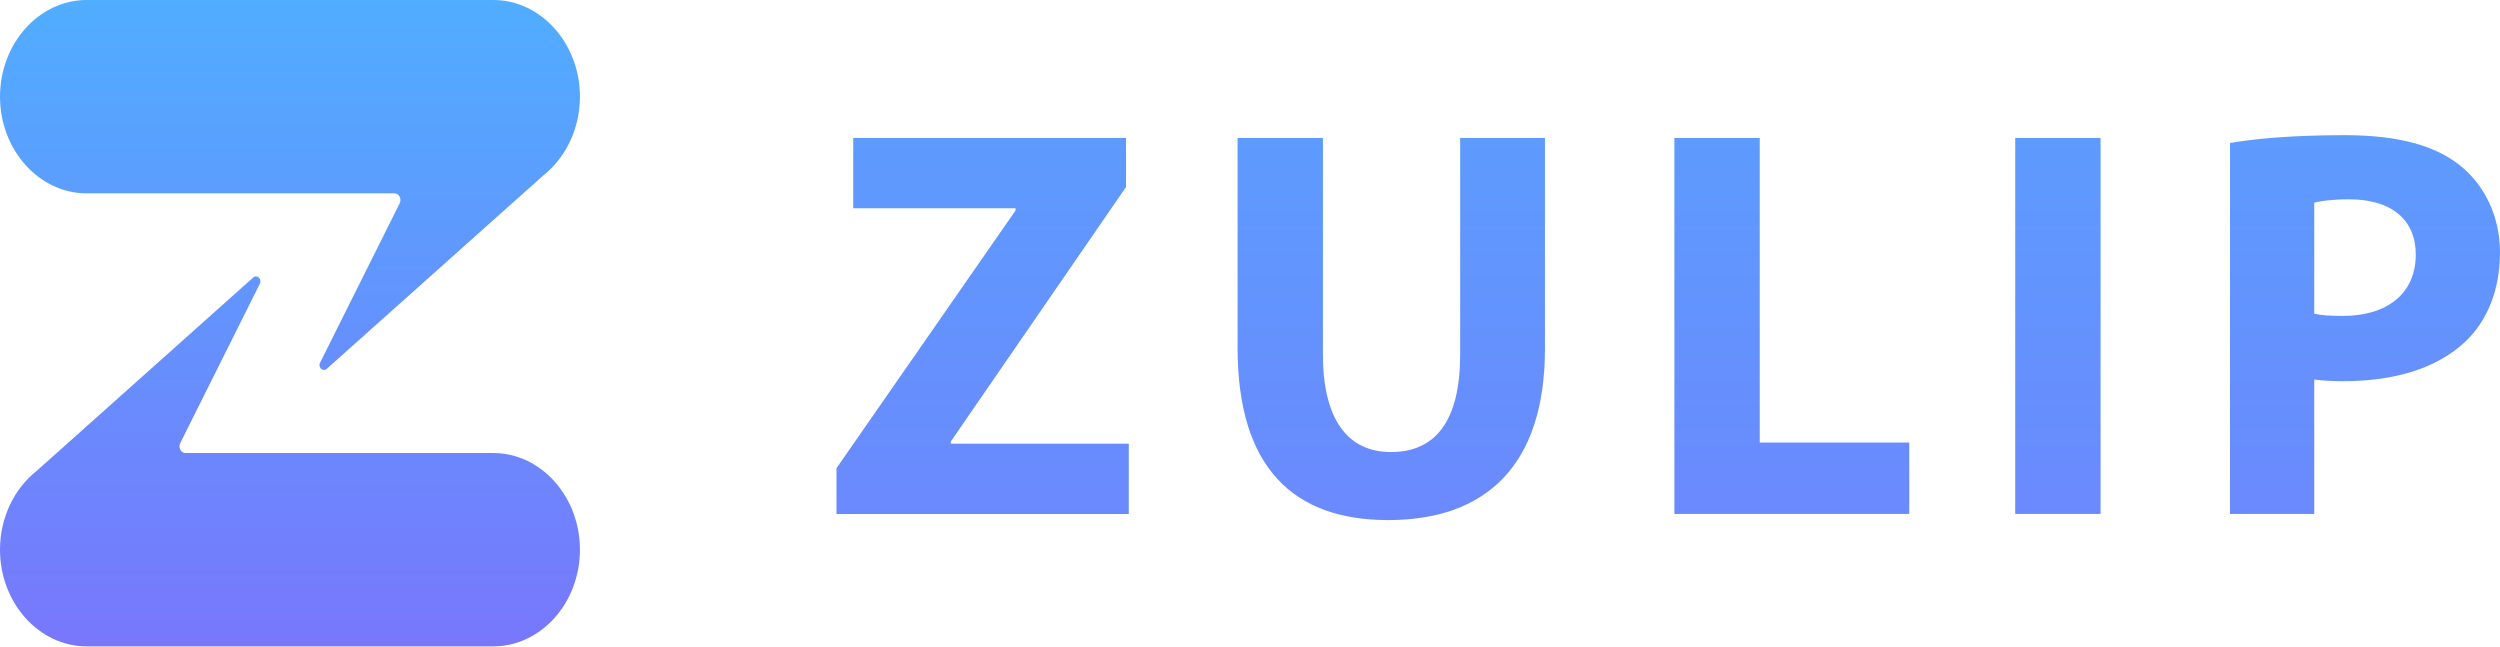
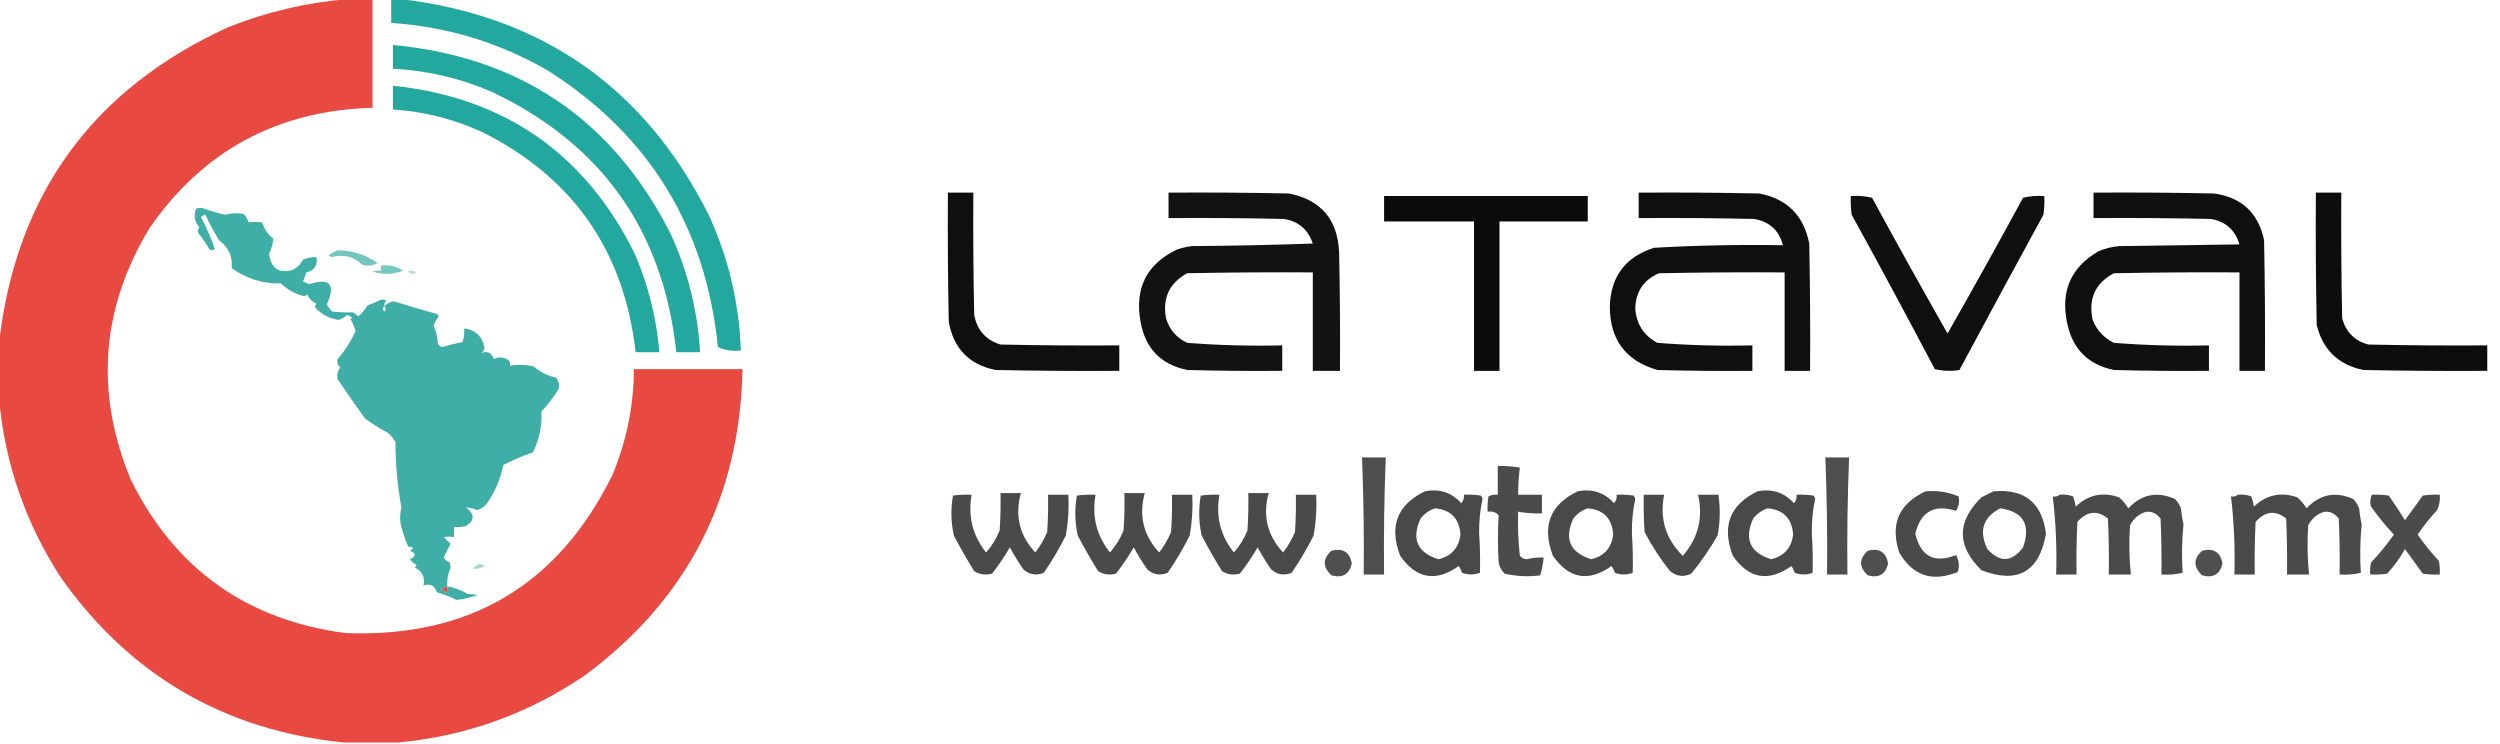
- <svg xmlns="http://www.w3.org/2000/svg" viewBox="68.96 55.62 1742.12 450.43">
-   <linearGradient id="a" x1="0" y1="0" x2="0" y2="1">
-     <stop offset="0" stop-color="#50adff" />
-     <stop offset="1" stop-color="#7877fc" />
-   </linearGradient>
-   <linearGradient id="b" x1="0" y1="-1" x2="0" y2="2">
-     <stop offset="0" stop-color="#50adff" />
-     <stop offset="1" stop-color="#7877fc" />
-   </linearGradient>
-   <path fill="url(#a)" d="M473.09 122.97c0 22.69-10.19 42.85-25.72 55.08L296.61 312.69c-2.8 2.4-6.44-1.47-4.42-4.7l55.3-110.72c1.55-3.1-.46-6.91-3.64-6.91H129.36c-33.22 0-60.4-30.32-60.4-67.37 0-37.06 27.18-67.37 60.4-67.37h283.33c33.22-.02 60.4 30.3 60.4 67.35zM129.36 506.05h283.33c33.22 0 60.4-30.32 60.4-67.37 0-37.06-27.18-67.37-60.4-67.37H198.2c-3.18 0-5.19-3.81-3.64-6.91l55.3-110.72c2.02-3.23-1.62-7.1-4.42-4.7L94.68 383.6c-15.53 12.22-25.72 32.39-25.72 55.08 0 37.05 27.18 67.37 60.4 67.37z" />
-   <path d="m651.86 381.9 124.78-179.6v-1.56H663.52v-48.98h190.09v34.21L731.55 363.24v1.56h124.01v48.98h-203.7V381.9zm338.98-230.14V302.6c0 45.09 17.1 68.03 47.43 68.03 31.1 0 48.2-21.77 48.2-68.03V151.76h59.09V298.7c0 80.86-40.82 119.34-109.24 119.34-66.09 0-104.96-36.54-104.96-120.12V151.76h59.48zm244.91 0h59.48v212.25h104.18v49.76h-163.66V151.76zm297 0v262.01h-59.48V151.76h59.48zm90.18 3.5c18.27-3.11 43.93-5.44 80.08-5.44 36.54 0 62.59 7 80.08 20.99 16.72 13.22 27.99 34.99 27.99 60.64 0 25.66-8.55 47.43-24.1 62.2-20.21 19.05-50.15 27.6-85.13 27.6-7.77 0-14.77-.39-20.21-1.17v93.69h-58.7V155.26zm58.7 118.96c5.05 1.17 11.27 1.55 19.83 1.55 31.49 0 50.92-15.94 50.92-42.76 0-24.1-16.72-38.49-46.26-38.49-12.05 0-20.21 1.17-24.49 2.33v77.37z" fill="url(#b)" />
+ <svg xmlns="http://www.w3.org/2000/svg" version="1.1" width="1473px" height="438px" style="shape-rendering:geometricPrecision; text-rendering:geometricPrecision; image-rendering:optimizeQuality; fill-rule:evenodd; clip-rule:evenodd">
+   <g>
+     <path style="opacity:0.984" fill="#e8473e" d="M 204.5,-0.5 C 209.5,-0.5 214.5,-0.5 219.5,-0.5C 219.5,20.833 219.5,42.167 219.5,63.5C 163.447,65.101 119.613,88.768 88,134.5C 59.506,181.927 55.839,231.26 77,282.5C 102.953,335.091 145.119,365.258 203.5,373C 276.554,375.858 329.054,344.691 361,279.5C 369.203,259.65 373.37,238.984 373.5,217.5C 394.833,217.5 416.167,217.5 437.5,217.5C 435.932,293.144 404.932,353.31 344.5,398C 311.168,420.609 274.501,433.776 234.5,437.5C 223.833,437.5 213.167,437.5 202.5,437.5C 132.173,430.265 76.673,397.931 36,340.5C 15.148,308.442 2.982,273.442 -0.5,235.5C -0.5,224.167 -0.5,212.833 -0.5,201.5C 9.685,114.286 54.685,52.453 134.5,16C 157.15,7.002 180.483,1.502 204.5,-0.5 Z M 263.5,345.5 C 263.657,346.873 263.49,348.207 263,349.5C 262.097,348.299 260.931,347.465 259.5,347C 260.901,346.59 262.234,346.09 263.5,345.5 Z" />
+   </g>
+   <g>
+     <path style="opacity:0.928" fill="#12a199" d="M 230.5,-0.5 C 232.5,-0.5 234.5,-0.5 236.5,-0.5C 320.084,9.605 380.584,52.272 418,127.5C 429.364,152.624 435.531,178.957 436.5,206.5C 431.678,207.065 427.178,206.399 423,204.5C 415.905,134.105 382.739,79.938 323.5,42C 294.759,25.23 263.759,15.73 230.5,13.5C 230.5,8.833 230.5,4.167 230.5,-0.5 Z" />
+   </g>
+   <g>
+     <path style="opacity:0.929" fill="#12a199" d="M 231.5,26.5 C 306.492,33.562 360.992,70.562 395,137.5C 405.214,159.735 411.047,183.068 412.5,207.5C 407.833,207.5 403.167,207.5 398.5,207.5C 390.779,135.851 354.446,84.684 289.5,54C 270.97,46.034 251.636,41.534 231.5,40.5C 231.5,35.833 231.5,31.167 231.5,26.5 Z" />
+   </g>
+   <g>
+     <path style="opacity:0.927" fill="#12a199" d="M 231.5,50.5 C 297.24,57.438 344.74,90.438 374,149.5C 381.971,168.049 386.804,187.382 388.5,207.5C 383.833,207.5 379.167,207.5 374.5,207.5C 367.78,147.978 337.78,104.812 284.5,78C 267.669,70.209 250.002,65.709 231.5,64.5C 231.5,59.833 231.5,55.167 231.5,50.5 Z" />
+   </g>
+   <g>
+     <path style="opacity:0.94" fill="#000000" d="M 558.5,113.5 C 563.5,113.5 568.5,113.5 573.5,113.5C 573.333,137.502 573.5,161.502 574,185.5C 575.647,194.479 580.814,200.313 589.5,203C 612.831,203.5 636.164,203.667 659.5,203.5C 659.5,208.5 659.5,213.5 659.5,218.5C 635.164,218.667 610.831,218.5 586.5,218C 570.907,214.74 561.74,205.24 559,189.5C 558.5,164.169 558.333,138.836 558.5,113.5 Z" />
+   </g>
+   <g>
+     <path style="opacity:0.929" fill="#000000" d="M 688.5,113.5 C 712.169,113.333 735.836,113.5 759.5,114C 778.278,117.783 788.112,129.283 789,148.5C 789.5,171.831 789.667,195.164 789.5,218.5C 784.167,218.5 778.833,218.5 773.5,218.5C 773.5,199.167 773.5,179.833 773.5,160.5C 748.831,160.333 724.164,160.5 699.5,161C 689.022,166.735 684.855,175.569 687,187.5C 689.013,194.181 693.18,199.014 699.5,202C 718.112,203.448 736.778,203.948 755.5,203.5C 755.5,208.5 755.5,213.5 755.5,218.5C 736.83,218.667 718.164,218.5 699.5,218C 683.92,214.752 674.753,205.252 672,189.5C 668.453,169.759 675.62,155.593 693.5,147C 696.424,146.012 699.424,145.346 702.5,145C 726.174,144.833 749.84,144.333 773.5,143.5C 770.712,135.207 765.046,130.374 756.5,129C 733.836,128.5 711.169,128.333 688.5,128.5C 688.5,123.5 688.5,118.5 688.5,113.5 Z" />
+   </g>
+   <g>
+     <path style="opacity:0.939" fill="#000000" d="M 965.5,113.5 C 989.169,113.333 1012.84,113.5 1036.5,114C 1052.96,117.131 1062.8,126.964 1066,143.5C 1066.5,168.498 1066.67,193.498 1066.5,218.5C 1061.5,218.5 1056.5,218.5 1051.5,218.5C 1051.5,199.167 1051.5,179.833 1051.5,160.5C 1026.83,160.333 1002.16,160.5 977.5,161C 968.384,164.867 963.717,171.867 963.5,182C 964.249,191.067 968.582,197.734 976.5,202C 995.112,203.448 1013.78,203.948 1032.5,203.5C 1032.5,208.5 1032.5,213.5 1032.5,218.5C 1013.83,218.667 995.164,218.5 976.5,218C 957.863,212.596 948.529,200.096 948.5,180.5C 949.071,162.844 957.738,151.344 974.5,146C 999.795,144.558 1025.13,144.058 1050.5,144.5C 1048.19,135.697 1042.53,130.53 1033.5,129C 1010.84,128.5 988.169,128.333 965.5,128.5C 965.5,123.5 965.5,118.5 965.5,113.5 Z" />
+   </g>
+   <g>
+     <path style="opacity:0.935" fill="#000000" d="M 1233.5,113.5 C 1257.17,113.333 1280.84,113.5 1304.5,114C 1320.75,116.253 1330.59,125.419 1334,141.5C 1334.5,167.165 1334.67,192.831 1334.5,218.5C 1329.5,218.5 1324.5,218.5 1319.5,218.5C 1319.5,199.167 1319.5,179.833 1319.5,160.5C 1294.83,160.333 1270.16,160.5 1245.5,161C 1234.5,166.852 1230.33,176.019 1233,188.5C 1235.44,194.608 1239.61,199.108 1245.5,202C 1264.1,203.461 1282.76,203.961 1301.5,203.5C 1301.5,208.5 1301.5,213.5 1301.5,218.5C 1282.83,218.667 1264.16,218.5 1245.5,218C 1230.37,214.873 1221.21,205.707 1218,190.5C 1213.94,171.635 1220.1,157.468 1236.5,148C 1240.35,146.384 1244.35,145.384 1248.5,145C 1272.17,144.667 1295.83,144.333 1319.5,144C 1316.95,135.45 1311.28,130.45 1302.5,129C 1279.5,128.5 1256.5,128.333 1233.5,128.5C 1233.5,123.5 1233.5,118.5 1233.5,113.5 Z" />
+   </g>
+   <g>
+     <path style="opacity:0.946" fill="#000000" d="M 1364.5,113.5 C 1369.5,113.5 1374.5,113.5 1379.5,113.5C 1379.33,138.169 1379.5,162.836 1380,187.5C 1382.2,195.702 1387.37,200.869 1395.5,203C 1418.83,203.5 1442.16,203.667 1465.5,203.5C 1465.5,208.5 1465.5,213.5 1465.5,218.5C 1441.16,218.667 1416.83,218.5 1392.5,218C 1377.78,214.95 1368.62,206.117 1365,191.5C 1364.5,165.502 1364.33,139.502 1364.5,113.5 Z" />
+   </g>
+   <g>
+     <path style="opacity:0.955" fill="#000000" d="M 815.5,115.5 C 855.5,115.5 895.5,115.5 935.5,115.5C 935.5,120.5 935.5,125.5 935.5,130.5C 918.167,130.5 900.833,130.5 883.5,130.5C 883.5,159.833 883.5,189.167 883.5,218.5C 878.5,218.5 873.5,218.5 868.5,218.5C 868.5,189.167 868.5,159.833 868.5,130.5C 850.833,130.5 833.167,130.5 815.5,130.5C 815.5,125.5 815.5,120.5 815.5,115.5 Z" />
+   </g>
+   <g>
+     <path style="opacity:0.934" fill="#000000" d="M 1090.5,115.5 C 1094.77,115.203 1098.93,115.536 1103,116.5C 1117.58,143.328 1132.41,169.995 1147.5,196.5C 1162.59,169.995 1177.42,143.328 1192,116.5C 1196.07,115.536 1200.23,115.203 1204.5,115.5C 1204.67,119.182 1204.5,122.848 1204,126.5C 1187.37,156.92 1170.87,187.42 1154.5,218C 1149.58,218.802 1144.75,218.635 1140,217.5C 1123.92,187.007 1107.59,156.674 1091,126.5C 1090.5,122.848 1090.33,119.182 1090.5,115.5 Z" />
+   </g>
+   <g>
+     <path style="opacity:0.95" fill="#34aaa3" d="M 226.5,180.5 C 227.974,178.863 229.808,177.863 232,177.5C 240.432,180.145 248.932,182.645 257.5,185C 257.957,185.414 258.291,185.914 258.5,186.5C 257.112,188.109 256.112,189.942 255.5,192C 256.977,195.33 257.811,198.83 258,202.5C 258.519,203.516 259.353,204.182 260.5,204.5C 264.454,203.316 268.454,202.316 272.5,201.5C 273.393,198.916 273.726,196.249 273.5,193.5C 280.208,194.372 284.208,198.206 285.5,205C 285.241,206.261 284.574,207.261 283.5,208C 287.069,206.642 289.569,207.808 291,211.5C 294.163,210.081 297.163,210.415 300,212.5C 300.483,213.448 300.649,214.448 300.5,215.5C 305.141,214.647 309.808,214.814 314.5,216C 318.281,219.209 322.614,221.375 327.5,222.5C 329.339,224.527 329.839,226.86 329,229.5C 326.05,234.118 322.716,238.452 319,242.5C 319.404,250.958 317.737,258.958 314,266.5C 308.067,268.538 302.234,271.038 296.5,274C 294.92,282.134 291.753,289.634 287,296.5C 285.499,298.584 283.499,299.917 281,300.5C 278.842,299.549 276.675,299.049 274.5,299C 279.757,302.854 279.757,306.521 274.5,310C 272.19,310.497 269.857,310.663 267.5,310.5C 267.5,312.5 267.5,314.5 267.5,316.5C 265.326,316.08 263.326,316.08 261.5,316.5C 262.833,317.833 264.167,319.167 265.5,320.5C 263.981,323.044 262.648,325.711 261.5,328.5C 262.347,329.845 263.513,330.845 265,331.5C 265.167,332.5 265.333,333.5 265.5,334.5C 263.916,338.175 263.25,341.842 263.5,345.5C 267.781,346.136 271.781,347.636 275.5,350C 277.657,350.078 279.657,350.245 281.5,350.5C 277.494,352.025 273.327,353.025 269,353.5C 265.371,351.673 261.537,350.173 257.5,349C 256.047,344.94 253.381,343.606 249.5,345C 249.888,343.192 249.888,341.525 249.5,340C 248.636,337.438 246.969,335.605 244.5,334.5C 244.709,333.914 245.043,333.414 245.5,333C 243.939,332.059 242.605,330.892 241.5,329.5C 245.277,327.663 245.277,325.996 241.5,324.5C 244.076,323.117 243.742,322.283 240.5,322C 238.626,317.642 237.126,313.142 236,308.5C 235.555,305.322 235.722,302.155 236.5,299C 234.171,286.279 233.005,273.446 233,260.5C 231.878,258.376 230.378,256.543 228.5,255C 223.747,252.542 219.247,249.708 215,246.5C 209.481,238.89 204.148,231.224 199,223.5C 198.383,220.965 198.883,218.632 200.5,216.5C 198.876,215.131 198.376,213.464 199,211.5C 203.321,206.515 206.821,201.015 209.5,195C 208.802,192.546 207.802,190.213 206.5,188C 206.833,187.667 207.167,187.333 207.5,187C 206.5,186.5 205.5,186 204.5,185.5C 203.071,186.935 201.405,187.935 199.5,188.5C 194.16,187.714 189.66,185.381 186,181.5C 185.383,180.551 185.549,179.718 186.5,179C 184,177.833 182.167,176 181,173.5C 180.439,174.022 179.772,174.355 179,174.5C 173.865,173.182 169.365,170.682 165.5,167C 154.959,167.252 145.292,164.252 136.5,158C 137.219,151.256 134.719,145.756 129,141.5C 126.031,136.557 123.365,131.557 121,126.5C 119.941,126.63 119.108,127.13 118.5,128C 121.594,134.017 124.261,140.184 126.5,146.5C 125.635,147.583 124.635,147.749 123.5,147C 121.546,143.701 119.38,140.534 117,137.5C 116.316,136.216 116.483,135.049 117.5,134C 114.667,130.662 114,126.995 115.5,123C 117.167,122.333 118.833,122.333 120.5,123C 124.411,124.455 128.411,125.622 132.5,126.5C 136.144,125.585 139.81,125.419 143.5,126C 144.87,127.441 145.87,129.108 146.5,131C 149.133,130.747 151.8,130.747 154.5,131C 155.583,134.937 157.75,138.104 161,140.5C 160.81,143.585 159.976,146.585 158.5,149.5C 159.694,158.236 164.361,161.403 172.5,159C 175.167,157.667 177.167,155.667 178.5,153C 181.063,151.921 183.729,151.421 186.5,151.5C 187.218,156.414 185.218,159.414 180.5,160.5C 179.77,162.341 179.103,164.175 178.5,166C 179.766,166.309 180.933,166.809 182,167.5C 194.454,163.458 197.954,167.458 192.5,179.5C 193.5,180.833 194.5,182.167 195.5,183.5C 199.449,184.019 203.449,184.186 207.5,184C 208.931,184.465 210.097,185.299 211,186.5C 213.19,184.612 215.023,182.445 216.5,180C 218.935,179.147 221.269,178.147 223.5,177C 224.833,176.333 226.167,176.333 227.5,177C 226.663,178.011 226.33,179.178 226.5,180.5 Z M 226.5,180.5 C 227.562,181.575 227.562,182.575 226.5,183.5C 225.224,182.386 225.224,181.386 226.5,180.5 Z M 263.5,345.5 C 262.234,346.09 260.901,346.59 259.5,347C 260.931,347.465 262.097,348.299 263,349.5C 263.49,348.207 263.657,346.873 263.5,345.5 Z" />
+   </g>
+   <g>
+     <path style="opacity:0.685" fill="#34aaa3" d="M 198.5,147.5 C 207.313,147.407 215.313,149.907 222.5,155C 219.706,156.557 216.706,156.89 213.5,156C 208.344,151.114 202.344,149.614 195.5,151.5C 194.833,151.167 194.167,150.833 193.5,150.5C 195.145,149.304 196.811,148.304 198.5,147.5 Z" />
+   </g>
+   <g>
+     <path style="opacity:0.666" fill="#34aaa3" d="M 224.5,156.5 C 229.284,155.839 233.618,156.839 237.5,159.5C 231.465,161.786 225.465,161.952 219.5,160C 221.134,159.506 222.801,159.34 224.5,159.5C 224.5,158.5 224.5,157.5 224.5,156.5 Z" />
+   </g>
+   <g>
+     <path style="opacity:0.363" fill="#34aaa3" d="M 240.5,159.5 C 242.288,159.215 243.955,159.548 245.5,160.5C 244.667,160.833 243.833,161.167 243,161.5C 241.624,161.316 240.791,160.649 240.5,159.5 Z" />
+   </g>
+   <g>
+     <path style="opacity:0.901" fill="#3a3b3a" d="M 802.5,269.5 C 807.167,269.5 811.833,269.5 816.5,269.5C 815.564,292.481 815.23,315.481 815.5,338.5C 811.5,338.5 807.5,338.5 803.5,338.5C 803.733,315.486 803.4,292.486 802.5,269.5 Z" />
+   </g>
+   <g>
+     <path style="opacity:0.901" fill="#3a3b3a" d="M 1075.5,269.5 C 1080.17,269.5 1084.83,269.5 1089.5,269.5C 1088.56,292.481 1088.23,315.481 1088.5,338.5C 1084.5,338.5 1080.5,338.5 1076.5,338.5C 1076.73,315.486 1076.4,292.486 1075.5,269.5 Z" />
+   </g>
+   <g>
+     <path style="opacity:0.916" fill="#3a3b3a" d="M 882.5,274.5 C 886.869,274.467 891.202,274.8 895.5,275.5C 894.806,280.805 894.472,286.138 894.5,291.5C 899.167,291.5 903.833,291.5 908.5,291.5C 908.5,295.167 908.5,298.833 908.5,302.5C 903.786,302.647 899.119,302.314 894.5,301.5C 894.196,310.221 894.529,318.888 895.5,327.5C 896.559,328.696 897.893,329.363 899.5,329.5C 902.783,328.673 906.116,328.34 909.5,328.5C 909.206,332.1 908.54,335.6 907.5,339C 900.392,339.924 893.392,339.591 886.5,338C 884.683,336.2 883.516,334.034 883,331.5C 882.448,322.127 882.448,312.793 883,303.5C 881.246,301.75 879.079,301.083 876.5,301.5C 876.335,298.482 876.502,295.482 877,292.5C 878.699,291.594 880.533,291.261 882.5,291.5C 882.5,285.833 882.5,280.167 882.5,274.5 Z" />
+   </g>
+   <g>
+     <path style="opacity:0.926" fill="#3a3b3a" d="M 839.5,289.5 C 848.083,287.793 855.25,290.127 861,296.5C 862.269,295.095 862.769,293.429 862.5,291.5C 865.85,291.335 869.183,291.502 872.5,292C 873.022,292.561 873.355,293.228 873.5,294C 872.083,300.581 871.416,307.248 871.5,314C 872.029,321.839 872.196,329.672 872,337.5C 868.545,338.791 865.045,338.791 861.5,337.5C 861.023,336.069 860.357,334.736 859.5,333.5C 845.97,343.082 834.47,341.082 825,327.5C 818.318,310.121 823.152,297.454 839.5,289.5 Z M 845.5,299.5 C 854.86,300.355 859.86,305.521 860.5,315C 859.489,322.878 855.156,327.712 847.5,329.5C 835.016,325.525 831.516,317.525 837,305.5C 839.322,302.605 842.155,300.605 845.5,299.5 Z" />
+   </g>
+   <g>
+     <path style="opacity:0.926" fill="#3a3b3a" d="M 929.5,289.5 C 938.083,287.793 945.25,290.127 951,296.5C 952.269,295.095 952.769,293.429 952.5,291.5C 955.85,291.335 959.183,291.502 962.5,292C 963.022,292.561 963.355,293.228 963.5,294C 962.083,300.581 961.416,307.248 961.5,314C 962.029,321.839 962.196,329.672 962,337.5C 958.545,338.791 955.045,338.791 951.5,337.5C 951.023,336.069 950.357,334.736 949.5,333.5C 935.97,343.082 924.47,341.082 915,327.5C 908.318,310.121 913.152,297.454 929.5,289.5 Z M 935.5,299.5 C 944.86,300.355 949.86,305.521 950.5,315C 949.489,322.878 945.156,327.712 937.5,329.5C 925.016,325.525 921.516,317.525 927,305.5C 929.322,302.605 932.155,300.605 935.5,299.5 Z" />
+   </g>
+   <g>
+     <path style="opacity:0.926" fill="#3a3b3a" d="M 1035.5,289.5 C 1044.08,287.793 1051.25,290.127 1057,296.5C 1058.27,295.095 1058.77,293.429 1058.5,291.5C 1061.85,291.335 1065.18,291.502 1068.5,292C 1069.02,292.561 1069.36,293.228 1069.5,294C 1068.08,300.581 1067.42,307.248 1067.5,314C 1068.03,321.839 1068.2,329.672 1068,337.5C 1064.54,338.791 1061.04,338.791 1057.5,337.5C 1057.02,336.069 1056.36,334.736 1055.5,333.5C 1041.97,343.082 1030.47,341.082 1021,327.5C 1014.32,310.121 1019.15,297.454 1035.5,289.5 Z M 1041.5,299.5 C 1050.86,300.355 1055.86,305.521 1056.5,315C 1055.49,322.878 1051.16,327.712 1043.5,329.5C 1031.02,325.525 1027.52,317.525 1033,305.5C 1035.32,302.605 1038.16,300.605 1041.5,299.5 Z" />
+   </g>
+   <g>
+     <path style="opacity:0.92" fill="#3a3b3a" d="M 1134.5,289.5 C 1141.3,288.853 1147.8,289.853 1154,292.5C 1154.66,295.534 1154.16,298.367 1152.5,301C 1139.65,296.926 1131.65,301.426 1128.5,314.5C 1131.77,327.969 1139.77,332.136 1152.5,327C 1154.29,330.249 1154.62,333.582 1153.5,337C 1138.52,343.119 1127.02,339.286 1119,325.5C 1113.61,308.82 1118.77,296.82 1134.5,289.5 Z" />
+   </g>
+   <g>
+     <path style="opacity:0.919" fill="#3a3b3a" d="M 1174.5,289.5 C 1192.87,287.868 1203.2,296.201 1205.5,314.5C 1201.51,336.996 1188.84,344.163 1167.5,336C 1152.83,321.667 1152.83,307.333 1167.5,293C 1169.93,291.787 1172.26,290.621 1174.5,289.5 Z M 1178.5,299.5 C 1192.15,301.448 1196.65,309.114 1192,322.5C 1185.35,331.3 1178.35,331.633 1171,323.5C 1165.81,312.903 1168.31,304.903 1178.5,299.5 Z" />
+   </g>
+   <g>
+     <path style="opacity:0.922" fill="#3a3b3a" d="M 589.5,290.5 C 593.5,290.5 597.5,290.5 601.5,290.5C 597.866,303.861 600.699,315.527 610,325.5C 612.838,321.828 615.171,317.828 617,313.5C 617.5,306.174 617.666,298.841 617.5,291.5C 621.5,291.5 625.5,291.5 629.5,291.5C 629.901,299.585 629.401,307.585 628,315.5C 624.171,323.163 619.837,330.496 615,337.5C 610.517,339.302 606.517,338.635 603,335.5C 600.083,331.334 597.416,327.001 595,322.5C 591.871,327.926 588.371,333.093 584.5,338C 580.683,339.023 577.183,338.523 574,336.5C 569.747,329.663 565.747,322.663 562,315.5C 560.287,307.653 560.121,299.82 561.5,292C 565.152,291.501 568.818,291.335 572.5,291.5C 570.244,304.246 573.077,315.58 581,325.5C 584.419,321.669 587.086,317.335 589,312.5C 589.5,305.174 589.666,297.841 589.5,290.5 Z" />
+   </g>
+   <g>
+     <path style="opacity:0.922" fill="#3a3b3a" d="M 662.5,290.5 C 666.5,290.5 670.5,290.5 674.5,290.5C 670.866,303.861 673.699,315.527 683,325.5C 685.838,321.828 688.171,317.828 690,313.5C 690.5,306.174 690.666,298.841 690.5,291.5C 694.5,291.5 698.5,291.5 702.5,291.5C 702.901,299.585 702.401,307.585 701,315.5C 697.171,323.163 692.837,330.496 688,337.5C 683.517,339.302 679.517,338.635 676,335.5C 673.083,331.334 670.416,327.001 668,322.5C 664.871,327.926 661.371,333.093 657.5,338C 653.683,339.023 650.183,338.523 647,336.5C 642.747,329.663 638.747,322.663 635,315.5C 633.287,307.653 633.121,299.82 634.5,292C 638.152,291.501 641.818,291.335 645.5,291.5C 643.244,304.246 646.077,315.58 654,325.5C 657.419,321.669 660.086,317.335 662,312.5C 662.5,305.174 662.666,297.841 662.5,290.5 Z" />
+   </g>
+   <g>
+     <path style="opacity:0.922" fill="#3a3b3a" d="M 735.5,290.5 C 739.5,290.5 743.5,290.5 747.5,290.5C 743.866,303.861 746.699,315.527 756,325.5C 758.838,321.828 761.171,317.828 763,313.5C 763.5,306.174 763.666,298.841 763.5,291.5C 767.5,291.5 771.5,291.5 775.5,291.5C 775.901,299.585 775.401,307.585 774,315.5C 770.171,323.163 765.837,330.496 761,337.5C 756.517,339.302 752.517,338.635 749,335.5C 746.083,331.334 743.416,327.001 741,322.5C 737.871,327.926 734.371,333.093 730.5,338C 726.683,339.023 723.183,338.523 720,336.5C 715.747,329.663 711.747,322.663 708,315.5C 706.287,307.653 706.121,299.82 707.5,292C 711.152,291.501 714.818,291.335 718.5,291.5C 716.244,304.246 719.077,315.58 727,325.5C 730.419,321.669 733.086,317.335 735,312.5C 735.5,305.174 735.666,297.841 735.5,290.5 Z" />
+   </g>
+   <g>
+     <path style="opacity:0.918" fill="#3a3b3a" d="M 968.5,291.5 C 972.5,291.5 976.5,291.5 980.5,291.5C 977.759,305.602 981.426,317.602 991.5,327.5C 1000.59,317.088 1003.59,305.088 1000.5,291.5C 1004.5,291.5 1008.5,291.5 1012.5,291.5C 1013.67,299.544 1013.51,307.544 1012,315.5C 1007.45,323.435 1002.28,330.935 996.5,338C 992.004,340.167 987.837,339.667 984,336.5C 978.253,329.346 973.253,321.679 969,313.5C 968.5,306.174 968.334,298.841 968.5,291.5 Z" />
+   </g>
+   <g>
+     <path style="opacity:0.923" fill="#3a3b3a" d="M 1213.5,291.5 C 1216.25,291.187 1218.91,291.52 1221.5,292.5C 1222.19,294.444 1222.69,296.444 1223,298.5C 1230.34,291.508 1238.84,289.675 1248.5,293C 1250.71,294.873 1252.54,297.04 1254,299.5C 1261.85,291.191 1271.02,289.358 1281.5,294C 1283.04,295.579 1284.21,297.413 1285,299.5C 1285.3,302.706 1285.8,305.872 1286.5,309C 1285.56,318.484 1285.39,327.984 1286,337.5C 1281.93,338.464 1277.77,338.797 1273.5,338.5C 1273.67,327.495 1273.5,316.495 1273,305.5C 1269.08,300.737 1264.58,300.237 1259.5,304C 1257.62,305.543 1256.12,307.376 1255,309.5C 1254.34,319.186 1254.51,328.852 1255.5,338.5C 1251.17,338.5 1246.83,338.5 1242.5,338.5C 1242.67,327.495 1242.5,316.495 1242,305.5C 1235.66,300.456 1229.66,301.123 1224,307.5C 1223.5,317.828 1223.33,328.161 1223.5,338.5C 1219.5,338.5 1215.5,338.5 1211.5,338.5C 1211.96,323.097 1211.29,307.764 1209.5,292.5C 1211.1,292.768 1212.43,292.434 1213.5,291.5 Z" />
+   </g>
+   <g>
+     <path style="opacity:0.923" fill="#3a3b3a" d="M 1318.5,291.5 C 1321.25,291.187 1323.91,291.52 1326.5,292.5C 1327.19,294.444 1327.69,296.444 1328,298.5C 1335.34,291.508 1343.84,289.675 1353.5,293C 1355.71,294.873 1357.54,297.04 1359,299.5C 1366.85,291.191 1376.02,289.358 1386.5,294C 1388.04,295.579 1389.21,297.413 1390,299.5C 1390.3,302.706 1390.8,305.872 1391.5,309C 1390.56,318.484 1390.39,327.984 1391,337.5C 1386.93,338.464 1382.77,338.797 1378.5,338.5C 1378.67,327.495 1378.5,316.495 1378,305.5C 1374.08,300.737 1369.58,300.237 1364.5,304C 1362.62,305.543 1361.12,307.376 1360,309.5C 1359.34,319.186 1359.51,328.852 1360.5,338.5C 1356.17,338.5 1351.83,338.5 1347.5,338.5C 1347.67,327.495 1347.5,316.495 1347,305.5C 1340.66,300.456 1334.66,301.123 1329,307.5C 1328.5,317.828 1328.33,328.161 1328.5,338.5C 1324.5,338.5 1320.5,338.5 1316.5,338.5C 1316.96,323.097 1316.29,307.764 1314.5,292.5C 1316.1,292.768 1317.43,292.434 1318.5,291.5 Z" />
+   </g>
+   <g>
+     <path style="opacity:0.915" fill="#3a3b3a" d="M 1397.5,291.5 C 1400.85,291.335 1404.18,291.502 1407.5,292C 1410.79,296.748 1413.96,301.581 1417,306.5C 1420.5,301.667 1424,296.833 1427.5,292C 1430.82,291.502 1434.15,291.335 1437.5,291.5C 1437.79,294.649 1437.29,297.649 1436,300.5C 1431.77,305.057 1427.94,309.89 1424.5,315C 1428.27,320.445 1432.44,325.611 1437,330.5C 1437.5,333.146 1437.66,335.813 1437.5,338.5C 1434.15,338.665 1430.82,338.498 1427.5,338C 1424,333.167 1420.5,328.333 1417,323.5C 1414.11,328.776 1410.61,333.609 1406.5,338C 1403.18,338.498 1399.85,338.665 1396.5,338.5C 1396.34,336.143 1396.5,333.81 1397,331.5C 1401.86,326.276 1406.36,320.776 1410.5,315C 1405.62,309.791 1401.12,304.291 1397,298.5C 1396.3,296.071 1396.46,293.738 1397.5,291.5 Z" />
+   </g>
+   <g>
+     <path style="opacity:0.895" fill="#3a3b3a" d="M 784.5,324.5 C 791.242,322.757 795.242,325.257 796.5,332C 794.992,338.425 790.992,340.758 784.5,339C 779.235,334.076 779.235,329.242 784.5,324.5 Z" />
+   </g>
+   <g>
+     <path style="opacity:0.895" fill="#3a3b3a" d="M 1100.5,324.5 C 1107.24,322.757 1111.24,325.257 1112.5,332C 1110.99,338.425 1106.99,340.758 1100.5,339C 1095.24,334.076 1095.24,329.242 1100.5,324.5 Z" />
+   </g>
+   <g>
+     <path style="opacity:0.895" fill="#3a3b3a" d="M 1297.5,324.5 C 1304.24,322.757 1308.24,325.257 1309.5,332C 1307.99,338.425 1303.99,340.758 1297.5,339C 1292.24,334.076 1292.24,329.242 1297.5,324.5 Z" />
+   </g>
+   <g>
+     <path style="opacity:0.462" fill="#34aaa3" d="M 281.5,332.5 C 282.978,332.238 284.311,332.571 285.5,333.5C 283.284,334.806 280.951,335.306 278.5,335C 279.571,334.148 280.571,333.315 281.5,332.5 Z" />
+   </g>
</svg>
